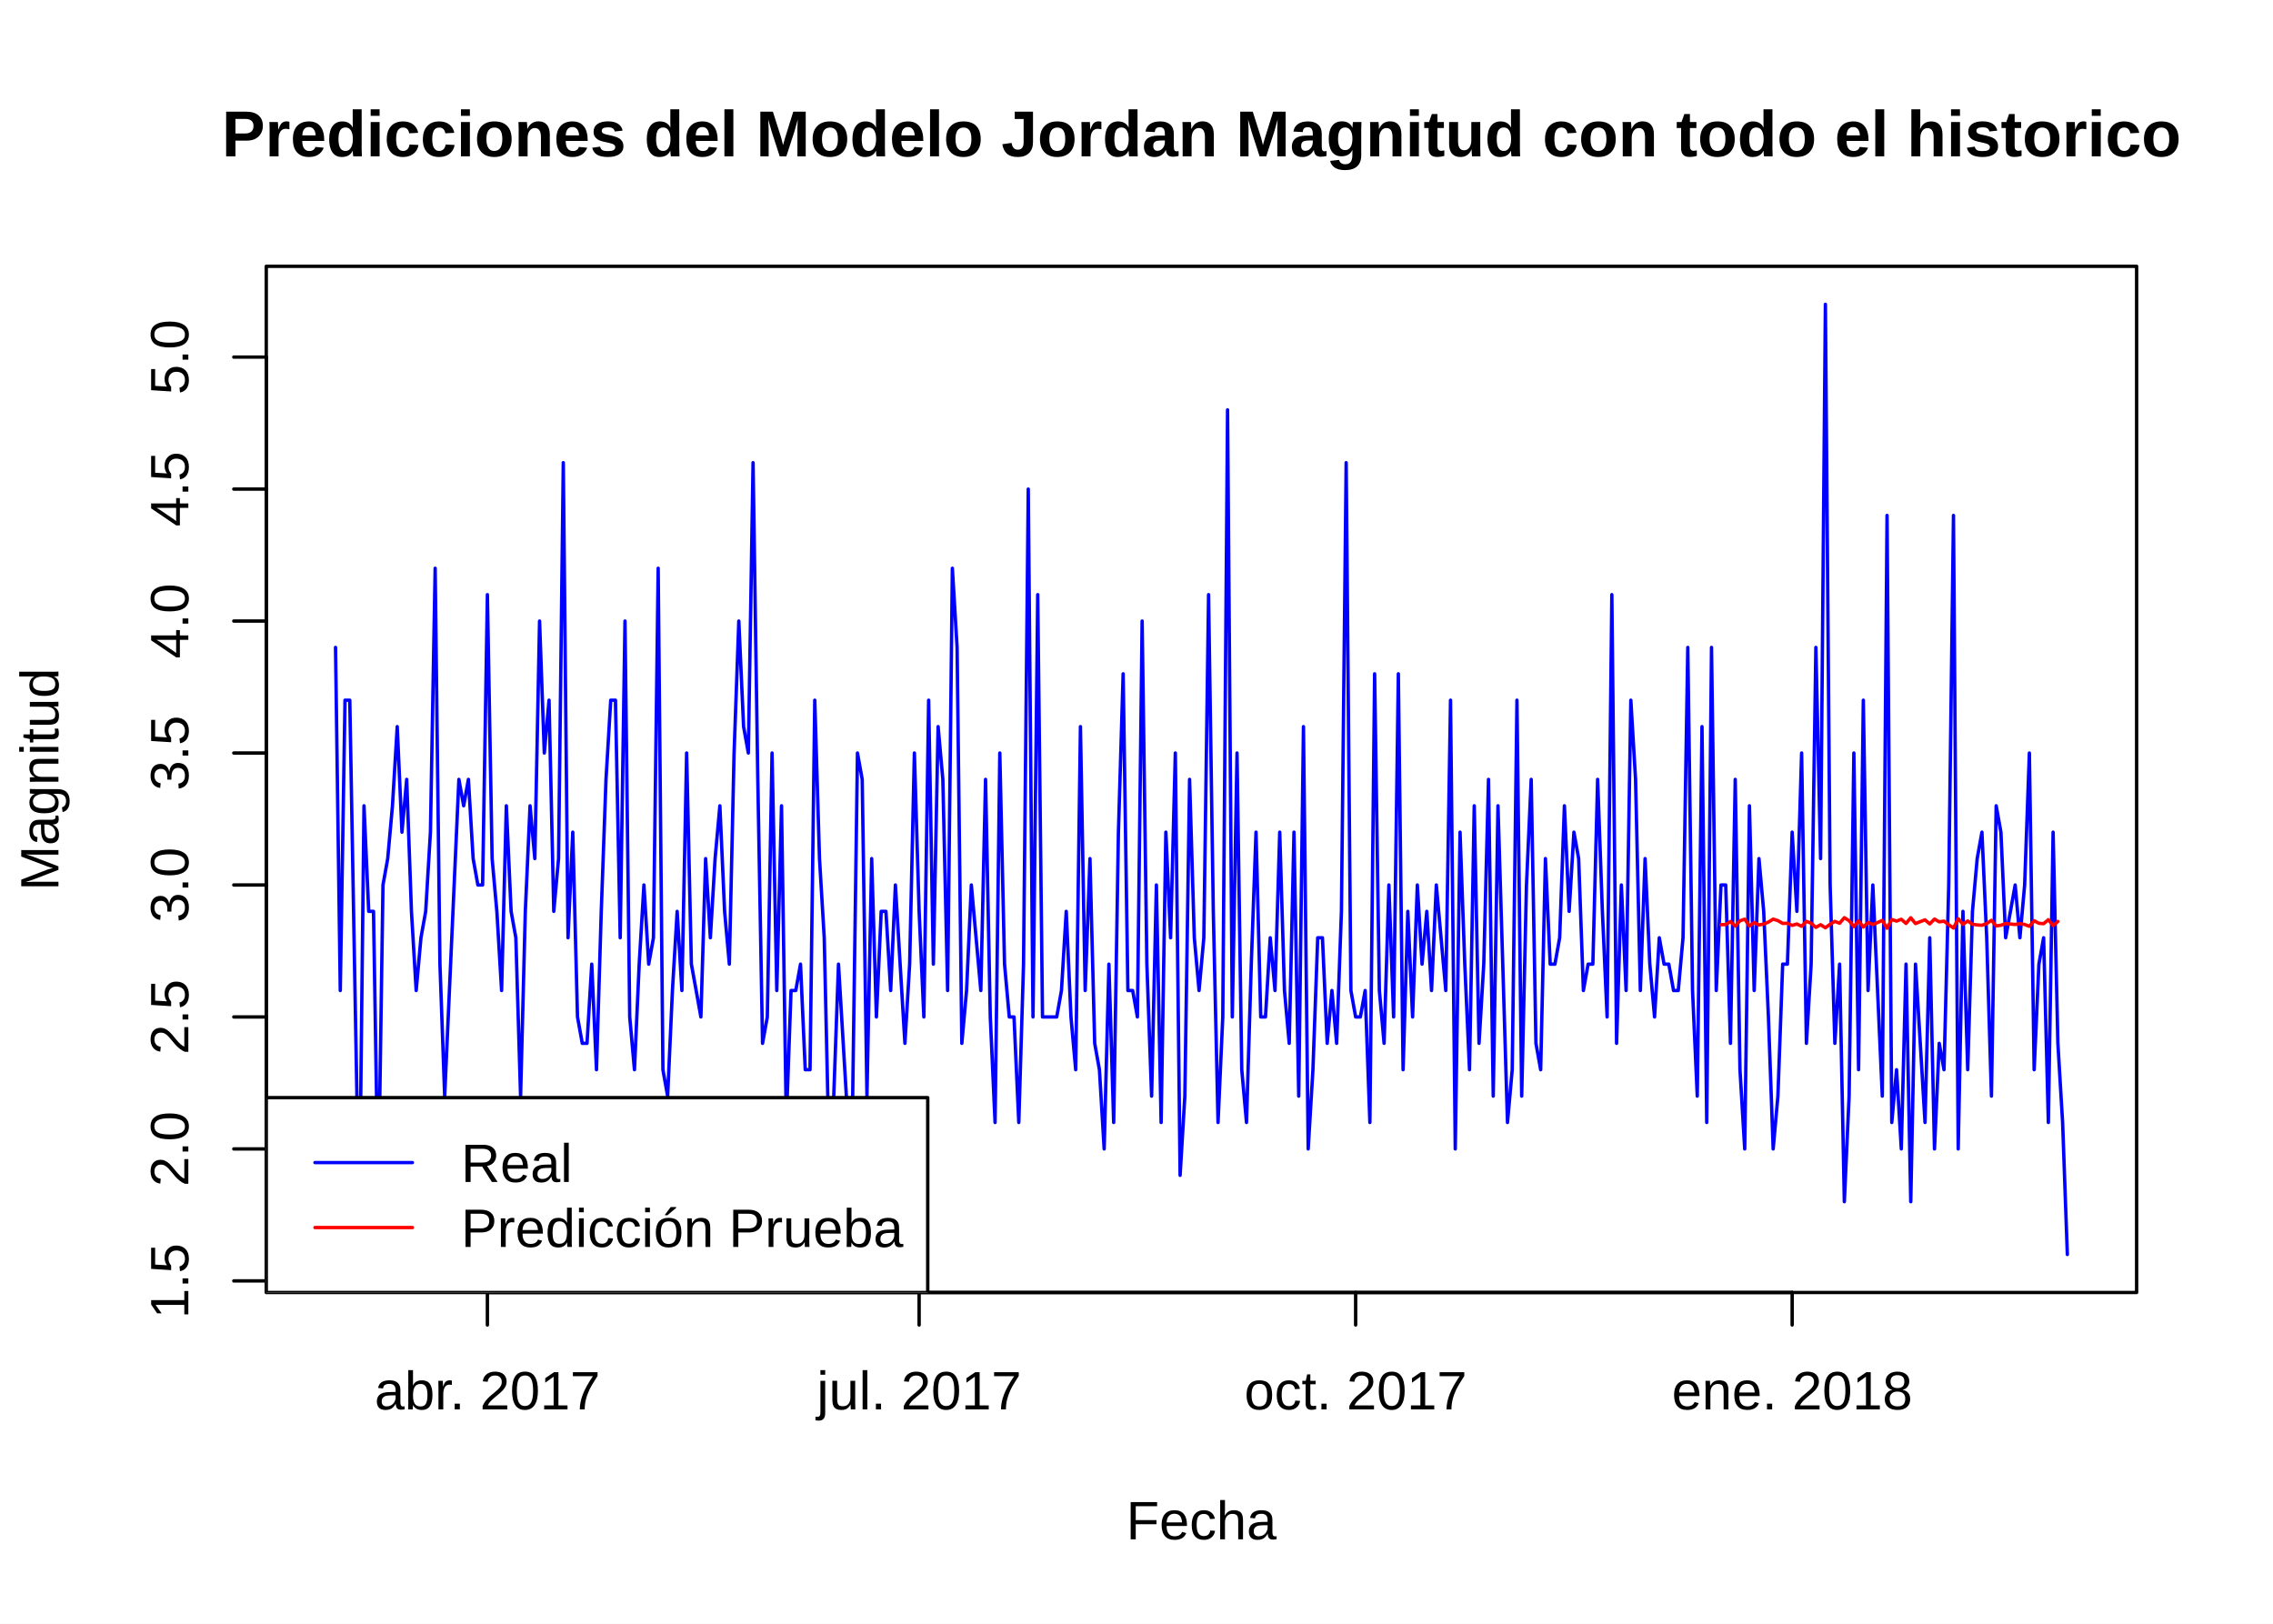
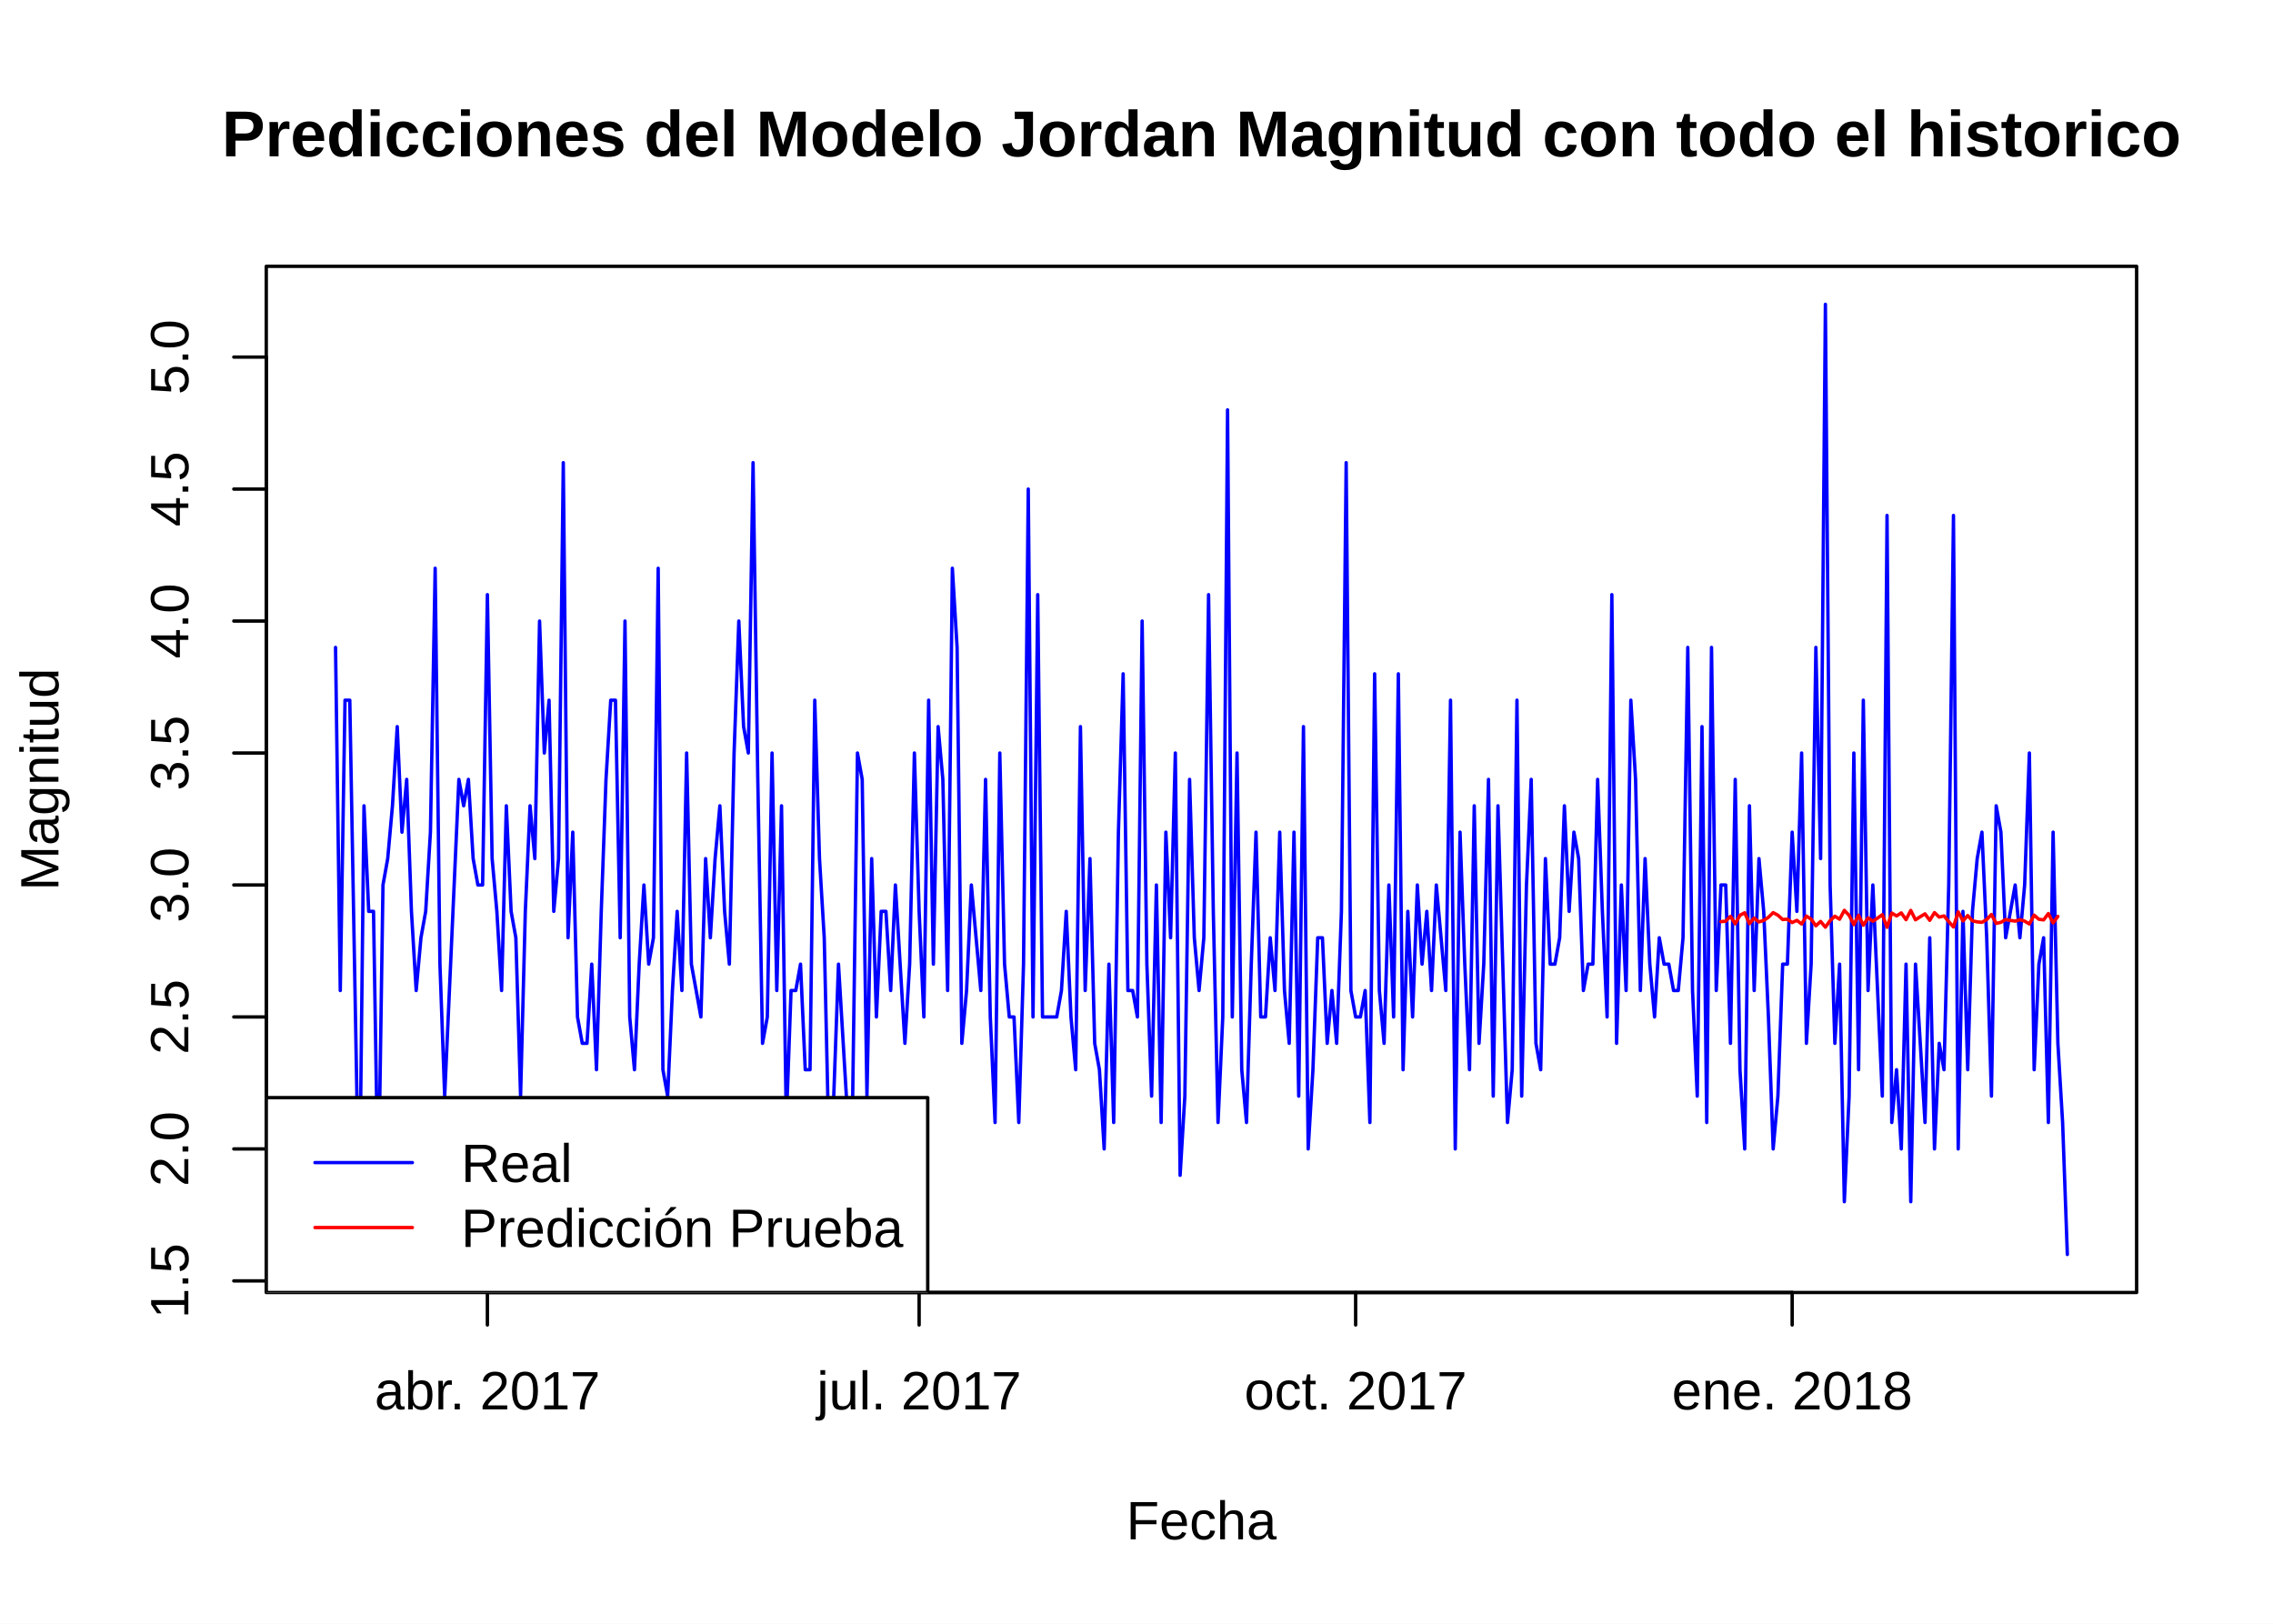
<svg xmlns="http://www.w3.org/2000/svg" class="svglite" width="504.00pt" height="360.00pt" viewBox="0 0 504.00 360.00">
  <defs>
    <style type="text/css">
    .svglite line, .svglite polyline, .svglite polygon, .svglite path, .svglite rect, .svglite circle {
      fill: none;
      stroke: #000000;
      stroke-linecap: round;
      stroke-linejoin: round;
      stroke-miterlimit: 10.00;
    }
    .svglite text {
      white-space: pre;
    }
  </style>
  </defs>
  <rect width="100%" height="100%" style="stroke: none; fill: #FFFFFF;" />
  <defs>
    <clipPath id="cpMC4wMHw1MDQuMDB8MC4wMHwzNjAuMDA=">
      <rect x="0.00" y="0.00" width="504.00" height="360.00" />
    </clipPath>
  </defs>
  <g clip-path="url(#cpMC4wMHw1MDQuMDB8MC4wMHwzNjAuMDA=)">
</g>
  <defs>
    <clipPath id="cpNTkuMDR8NDczLjc2fDU5LjA0fDI4Ni41Ng==">
      <rect x="59.04" y="59.04" width="414.72" height="227.52" />
    </clipPath>
  </defs>
  <g clip-path="url(#cpNTkuMDR8NDczLjc2fDU5LjA0fDI4Ni41Ng==)">
    <polyline points="74.40,143.54 75.45,219.61 76.50,155.24 77.56,155.24 78.61,213.76 79.66,272.28 80.71,178.65 81.76,202.06 82.82,202.06 83.87,266.43 84.92,196.21 85.97,190.36 87.02,178.65 88.08,161.10 89.13,184.50 90.18,172.80 91.23,202.06 92.28,219.61 93.34,207.91 94.39,202.06 95.44,184.50 96.49,125.99 97.55,213.76 98.60,243.02 99.65,219.61 100.70,196.21 101.75,172.80 102.81,178.65 103.86,172.80 104.91,190.36 105.96,196.21 107.01,196.21 108.07,131.84 109.12,190.36 110.17,202.06 111.22,219.61 112.27,178.65 113.33,202.06 114.38,207.91 115.43,243.02 116.48,202.06 117.53,178.65 118.59,190.36 119.64,137.69 120.69,166.95 121.74,155.24 122.79,202.06 123.85,190.36 124.90,102.58 125.95,207.91 127.00,184.50 128.05,225.47 129.11,231.32 130.16,231.32 131.21,213.76 132.26,237.17 133.32,202.06 134.37,172.80 135.42,155.24 136.47,155.24 137.52,207.91 138.58,137.69 139.63,225.47 140.68,237.17 141.73,213.76 142.78,196.21 143.84,213.76 144.89,207.91 145.94,125.99 146.99,237.17 148.04,243.02 149.10,219.61 150.15,202.06 151.20,219.61 152.25,166.95 153.30,213.76 154.36,219.61 155.41,225.47 156.46,190.36 157.51,207.91 158.56,190.36 159.62,178.65 160.67,202.06 161.72,213.76 162.77,166.95 163.82,137.69 164.88,161.10 165.93,166.95 166.98,102.58 168.03,172.80 169.08,231.32 170.14,225.47 171.19,166.95 172.24,219.61 173.29,178.65 174.35,248.87 175.40,219.61 176.45,219.61 177.50,213.76 178.55,237.17 179.61,237.17 180.66,155.24 181.71,190.36 182.76,207.91 183.81,254.73 184.87,243.02 185.92,213.76 186.97,231.32 188.02,248.87 189.07,243.02 190.13,166.95 191.18,172.80 192.23,243.02 193.28,190.36 194.33,225.47 195.39,202.06 196.44,202.06 197.49,219.61 198.54,196.21 199.59,213.76 200.65,231.32 201.70,213.76 202.75,166.95 203.80,202.06 204.85,225.47 205.91,155.24 206.96,213.76 208.01,161.10 209.06,172.80 210.12,219.61 211.17,125.99 212.22,143.54 213.27,231.32 214.32,219.61 215.38,196.21 216.43,207.91 217.48,219.61 218.53,172.80 219.58,225.47 220.64,248.87 221.69,166.95 222.74,213.76 223.79,225.47 224.84,225.47 225.90,248.87 226.95,213.76 228.00,108.43 229.05,225.47 230.10,131.84 231.16,225.47 232.21,225.47 233.26,225.47 234.31,225.47 235.36,219.61 236.42,202.06 237.47,225.47 238.52,237.17 239.57,161.10 240.62,219.61 241.68,190.36 242.73,231.32 243.78,237.17 244.83,254.73 245.88,213.76 246.94,248.87 247.99,184.50 249.04,149.39 250.09,219.61 251.15,219.61 252.20,225.47 253.25,137.69 254.30,213.76 255.35,243.02 256.41,196.21 257.46,248.87 258.51,184.50 259.56,207.91 260.61,166.95 261.67,260.58 262.72,243.02 263.77,172.80 264.82,207.91 265.87,219.61 266.93,207.91 267.98,131.84 269.03,202.06 270.08,248.87 271.13,225.47 272.19,90.87 273.24,225.47 274.29,166.95 275.34,237.17 276.39,248.87 277.45,213.76 278.50,184.50 279.55,225.47 280.60,225.47 281.65,207.91 282.71,219.61 283.76,184.50 284.81,219.61 285.86,231.32 286.92,184.50 287.97,243.02 289.02,161.10 290.07,254.73 291.12,237.17 292.18,207.91 293.23,207.91 294.28,231.32 295.33,219.61 296.38,231.32 297.44,202.06 298.49,102.58 299.54,219.61 300.59,225.47 301.64,225.47 302.70,219.61 303.75,248.87 304.80,149.39 305.85,219.61 306.90,231.32 307.96,196.21 309.01,225.47 310.06,149.39 311.11,237.17 312.16,202.06 313.22,225.47 314.27,196.21 315.32,213.76 316.37,202.06 317.42,219.61 318.48,196.21 319.53,207.91 320.58,219.61 321.63,155.24 322.68,254.73 323.74,184.50 324.79,213.76 325.84,237.17 326.89,178.65 327.95,231.32 329.00,213.76 330.05,172.80 331.10,243.02 332.15,178.65 333.21,213.76 334.26,248.87 335.31,237.17 336.36,155.24 337.41,243.02 338.47,196.21 339.52,172.80 340.57,231.32 341.62,237.17 342.67,190.36 343.73,213.76 344.78,213.76 345.83,207.91 346.88,178.65 347.93,202.06 348.99,184.50 350.04,190.36 351.09,219.61 352.14,213.76 353.19,213.76 354.25,172.80 355.30,202.06 356.35,225.47 357.40,131.84 358.45,231.32 359.51,196.21 360.56,219.61 361.61,155.24 362.66,172.80 363.72,219.61 364.77,190.36 365.82,213.76 366.87,225.47 367.92,207.91 368.98,213.76 370.03,213.76 371.08,219.61 372.13,219.61 373.18,207.91 374.24,143.54 375.29,219.61 376.34,243.02 377.39,161.10 378.44,248.87 379.50,143.54 380.55,219.61 381.60,196.21 382.65,196.21 383.70,231.32 384.76,172.80 385.81,237.17 386.86,254.73 387.91,178.65 388.96,219.61 390.02,190.36 391.07,202.06 392.12,225.47 393.17,254.73 394.22,243.02 395.28,213.76 396.33,213.76 397.38,184.50 398.43,202.06 399.48,166.95 400.54,231.32 401.59,213.76 402.64,143.54 403.69,190.36 404.75,67.47 405.80,196.21 406.85,231.32 407.90,213.76 408.95,266.43 410.01,243.02 411.06,166.95 412.11,237.17 413.16,155.24 414.21,219.61 415.27,196.21 416.32,219.61 417.37,243.02 418.42,114.28 419.47,248.87 420.53,237.17 421.58,254.73 422.63,213.76 423.68,266.43 424.73,213.76 425.79,231.32 426.84,248.87 427.89,207.91 428.94,254.73 429.99,231.32 431.05,237.17 432.10,196.21 433.15,114.28 434.20,254.73 435.25,202.06 436.31,237.17 437.36,202.06 438.41,190.36 439.46,184.50 440.52,207.91 441.57,243.02 442.62,178.65 443.67,184.50 444.72,207.91 445.78,202.06 446.83,196.21 447.88,207.91 448.93,196.21 449.98,166.95 451.04,237.17 452.09,213.76 453.14,207.91 454.19,248.87 455.24,184.50 456.30,231.32 457.35,248.87 458.40,278.13 " style="stroke-width: 0.75; stroke: #0000FF;" />
  </g>
  <g clip-path="url(#cpMC4wMHw1MDQuMDB8MC4wMHwzNjAuMDA=)">
    <line x1="108.07" y1="286.56" x2="397.38" y2="286.56" style="stroke-width: 0.75;" />
    <line x1="108.07" y1="286.56" x2="108.07" y2="293.76" style="stroke-width: 0.75;" />
    <line x1="203.80" y1="286.56" x2="203.80" y2="293.76" style="stroke-width: 0.75;" />
    <line x1="300.59" y1="286.56" x2="300.59" y2="293.76" style="stroke-width: 0.75;" />
    <line x1="397.38" y1="286.56" x2="397.38" y2="293.76" style="stroke-width: 0.75;" />
    <text x="108.07" y="312.48" text-anchor="middle" style="font-size: 12.00px; font-family: &quot;Arial&quot;;" textLength="50.05px" lengthAdjust="spacingAndGlyphs">abr. 2017</text>
    <text x="203.80" y="312.48" text-anchor="middle" style="font-size: 12.00px; font-family: &quot;Arial&quot;;" textLength="45.37px" lengthAdjust="spacingAndGlyphs">jul. 2017</text>
    <text x="300.59" y="312.48" text-anchor="middle" style="font-size: 12.00px; font-family: &quot;Arial&quot;;" textLength="49.38px" lengthAdjust="spacingAndGlyphs">oct. 2017</text>
    <text x="397.38" y="312.48" text-anchor="middle" style="font-size: 12.00px; font-family: &quot;Arial&quot;;" textLength="53.39px" lengthAdjust="spacingAndGlyphs">ene. 2018</text>
    <line x1="59.04" y1="283.99" x2="59.04" y2="79.17" style="stroke-width: 0.75;" />
    <line x1="59.04" y1="283.99" x2="51.84" y2="283.99" style="stroke-width: 0.75;" />
    <line x1="59.04" y1="254.73" x2="51.84" y2="254.73" style="stroke-width: 0.75;" />
    <line x1="59.04" y1="225.47" x2="51.84" y2="225.47" style="stroke-width: 0.75;" />
    <line x1="59.04" y1="196.21" x2="51.84" y2="196.21" style="stroke-width: 0.75;" />
    <line x1="59.04" y1="166.95" x2="51.84" y2="166.95" style="stroke-width: 0.75;" />
    <line x1="59.04" y1="137.69" x2="51.84" y2="137.69" style="stroke-width: 0.75;" />
    <line x1="59.04" y1="108.43" x2="51.84" y2="108.43" style="stroke-width: 0.75;" />
    <line x1="59.04" y1="79.17" x2="51.84" y2="79.17" style="stroke-width: 0.75;" />
    <text transform="translate(41.76,283.99) rotate(-90)" text-anchor="middle" style="font-size: 12.00px; font-family: &quot;Arial&quot;;" textLength="16.68px" lengthAdjust="spacingAndGlyphs">1.5</text>
    <text transform="translate(41.76,254.73) rotate(-90)" text-anchor="middle" style="font-size: 12.00px; font-family: &quot;Arial&quot;;" textLength="16.68px" lengthAdjust="spacingAndGlyphs">2.0</text>
    <text transform="translate(41.76,225.47) rotate(-90)" text-anchor="middle" style="font-size: 12.00px; font-family: &quot;Arial&quot;;" textLength="16.68px" lengthAdjust="spacingAndGlyphs">2.5</text>
    <text transform="translate(41.76,196.21) rotate(-90)" text-anchor="middle" style="font-size: 12.00px; font-family: &quot;Arial&quot;;" textLength="16.68px" lengthAdjust="spacingAndGlyphs">3.0</text>
    <text transform="translate(41.76,166.95) rotate(-90)" text-anchor="middle" style="font-size: 12.00px; font-family: &quot;Arial&quot;;" textLength="16.68px" lengthAdjust="spacingAndGlyphs">3.5</text>
    <text transform="translate(41.76,137.69) rotate(-90)" text-anchor="middle" style="font-size: 12.00px; font-family: &quot;Arial&quot;;" textLength="16.68px" lengthAdjust="spacingAndGlyphs">4.0</text>
    <text transform="translate(41.76,108.43) rotate(-90)" text-anchor="middle" style="font-size: 12.00px; font-family: &quot;Arial&quot;;" textLength="16.68px" lengthAdjust="spacingAndGlyphs">4.5</text>
    <text transform="translate(41.76,79.17) rotate(-90)" text-anchor="middle" style="font-size: 12.00px; font-family: &quot;Arial&quot;;" textLength="16.68px" lengthAdjust="spacingAndGlyphs">5.0</text>
    <polygon points="59.04,286.56 473.76,286.56 473.76,59.04 59.04,59.04 " style="stroke-width: 0.75;" />
    <text x="266.40" y="34.67" text-anchor="middle" style="font-size: 14.40px; font-weight: bold; font-family: &quot;Arial&quot;;" textLength="434.20px" lengthAdjust="spacingAndGlyphs">Predicciones del Modelo Jordan Magnitud con todo el historico</text>
    <text x="266.40" y="341.28" text-anchor="middle" style="font-size: 12.00px; font-family: &quot;Arial&quot;;" textLength="33.36px" lengthAdjust="spacingAndGlyphs">Fecha</text>
    <text transform="translate(12.96,172.80) rotate(-90)" text-anchor="middle" style="font-size: 12.00px; font-family: &quot;Arial&quot;;" textLength="49.37px" lengthAdjust="spacingAndGlyphs">Magnitud</text>
  </g>
  <g clip-path="url(#cpNTkuMDR8NDczLjc2fDU5LjA0fDI4Ni41Ng==)">
-     <polyline points="381.60,205.02 382.65,204.98 383.70,204.30 384.76,205.34 385.81,204.15 386.86,203.79 387.91,205.30 388.96,204.54 390.02,205.08 391.07,204.87 392.12,204.43 393.17,203.78 394.22,204.11 395.28,204.73 396.33,204.69 397.38,205.17 398.43,204.86 399.48,205.37 400.54,204.27 401.59,204.69 402.64,205.61 403.69,205.02 404.75,205.70 405.80,204.91 406.85,204.28 407.90,204.69 408.95,203.46 410.01,204.13 411.06,205.44 412.11,204.16 413.16,205.53 414.21,204.52 415.27,204.98 416.32,204.54 417.37,204.06 418.42,205.80 419.47,203.85 420.53,204.22 421.58,203.81 422.63,204.74 423.68,203.47 424.73,204.76 425.79,204.34 426.84,203.94 427.89,204.84 428.94,203.77 429.99,204.38 431.05,204.23 432.10,205.02 433.15,205.76 434.20,203.69 435.25,204.93 436.31,204.19 437.36,204.92 438.41,205.07 439.46,205.14 440.52,204.75 441.57,204.04 442.62,205.28 443.67,205.14 444.72,204.75 445.78,204.87 446.83,204.97 447.88,204.76 448.93,204.97 449.98,205.37 451.04,204.14 452.09,204.70 453.14,204.79 454.19,203.91 455.24,205.21 456.30,204.30 " style="stroke-width: 0.75; stroke: #FF0000;" />
+     <polyline points="381.60,204.33 382.65,204.24 383.70,203.16 384.76,204.81 385.81,202.92 386.86,202.37 387.91,204.78 388.96,203.55 390.02,204.40 391.07,204.06 392.12,203.37 393.17,202.34 394.22,202.91 395.28,203.87 396.33,203.79 397.38,204.54 398.43,204.05 399.48,204.86 400.54,203.11 401.59,203.79 402.64,205.26 403.69,204.29 404.75,205.57 405.80,204.10 406.85,203.13 407.90,203.80 408.95,201.83 410.01,202.94 411.06,204.99 412.11,202.93 413.16,205.13 414.21,203.50 415.27,204.25 416.32,203.55 417.37,202.79 418.42,205.60 419.47,202.43 420.53,203.07 421.58,202.40 422.63,203.90 423.68,201.85 424.73,203.93 425.79,203.24 426.84,202.61 427.89,204.05 428.94,202.33 429.99,203.33 431.05,203.07 432.10,204.33 433.15,205.52 434.20,202.16 435.25,204.18 436.31,202.99 437.36,204.16 438.41,204.39 439.46,204.49 440.52,203.87 441.57,202.75 442.62,204.73 443.67,204.49 444.72,203.87 445.78,204.07 446.83,204.22 447.88,203.90 448.93,204.23 449.98,204.85 451.04,202.90 452.09,203.81 453.14,203.95 454.19,202.54 455.24,204.62 456.30,203.17 " style="stroke-width: 0.75; stroke: #FF0000;" />
    <rect x="59.04" y="243.36" width="146.67" height="43.20" style="stroke-width: 0.75; fill: #FFFFFF;" />
    <line x1="69.84" y1="257.76" x2="91.44" y2="257.76" style="stroke-width: 0.75; stroke: #0000FF;" />
    <line x1="69.84" y1="272.16" x2="91.44" y2="272.16" style="stroke-width: 0.75; stroke: #FF0000;" />
    <text x="102.24" y="262.06" style="font-size: 12.00px; font-family: &quot;Arial&quot;;" textLength="24.68px" lengthAdjust="spacingAndGlyphs">Real</text>
    <text x="102.24" y="276.46" style="font-size: 12.00px; font-family: &quot;Arial&quot;;" textLength="98.07px" lengthAdjust="spacingAndGlyphs">Predicción Prueba</text>
  </g>
</svg>
